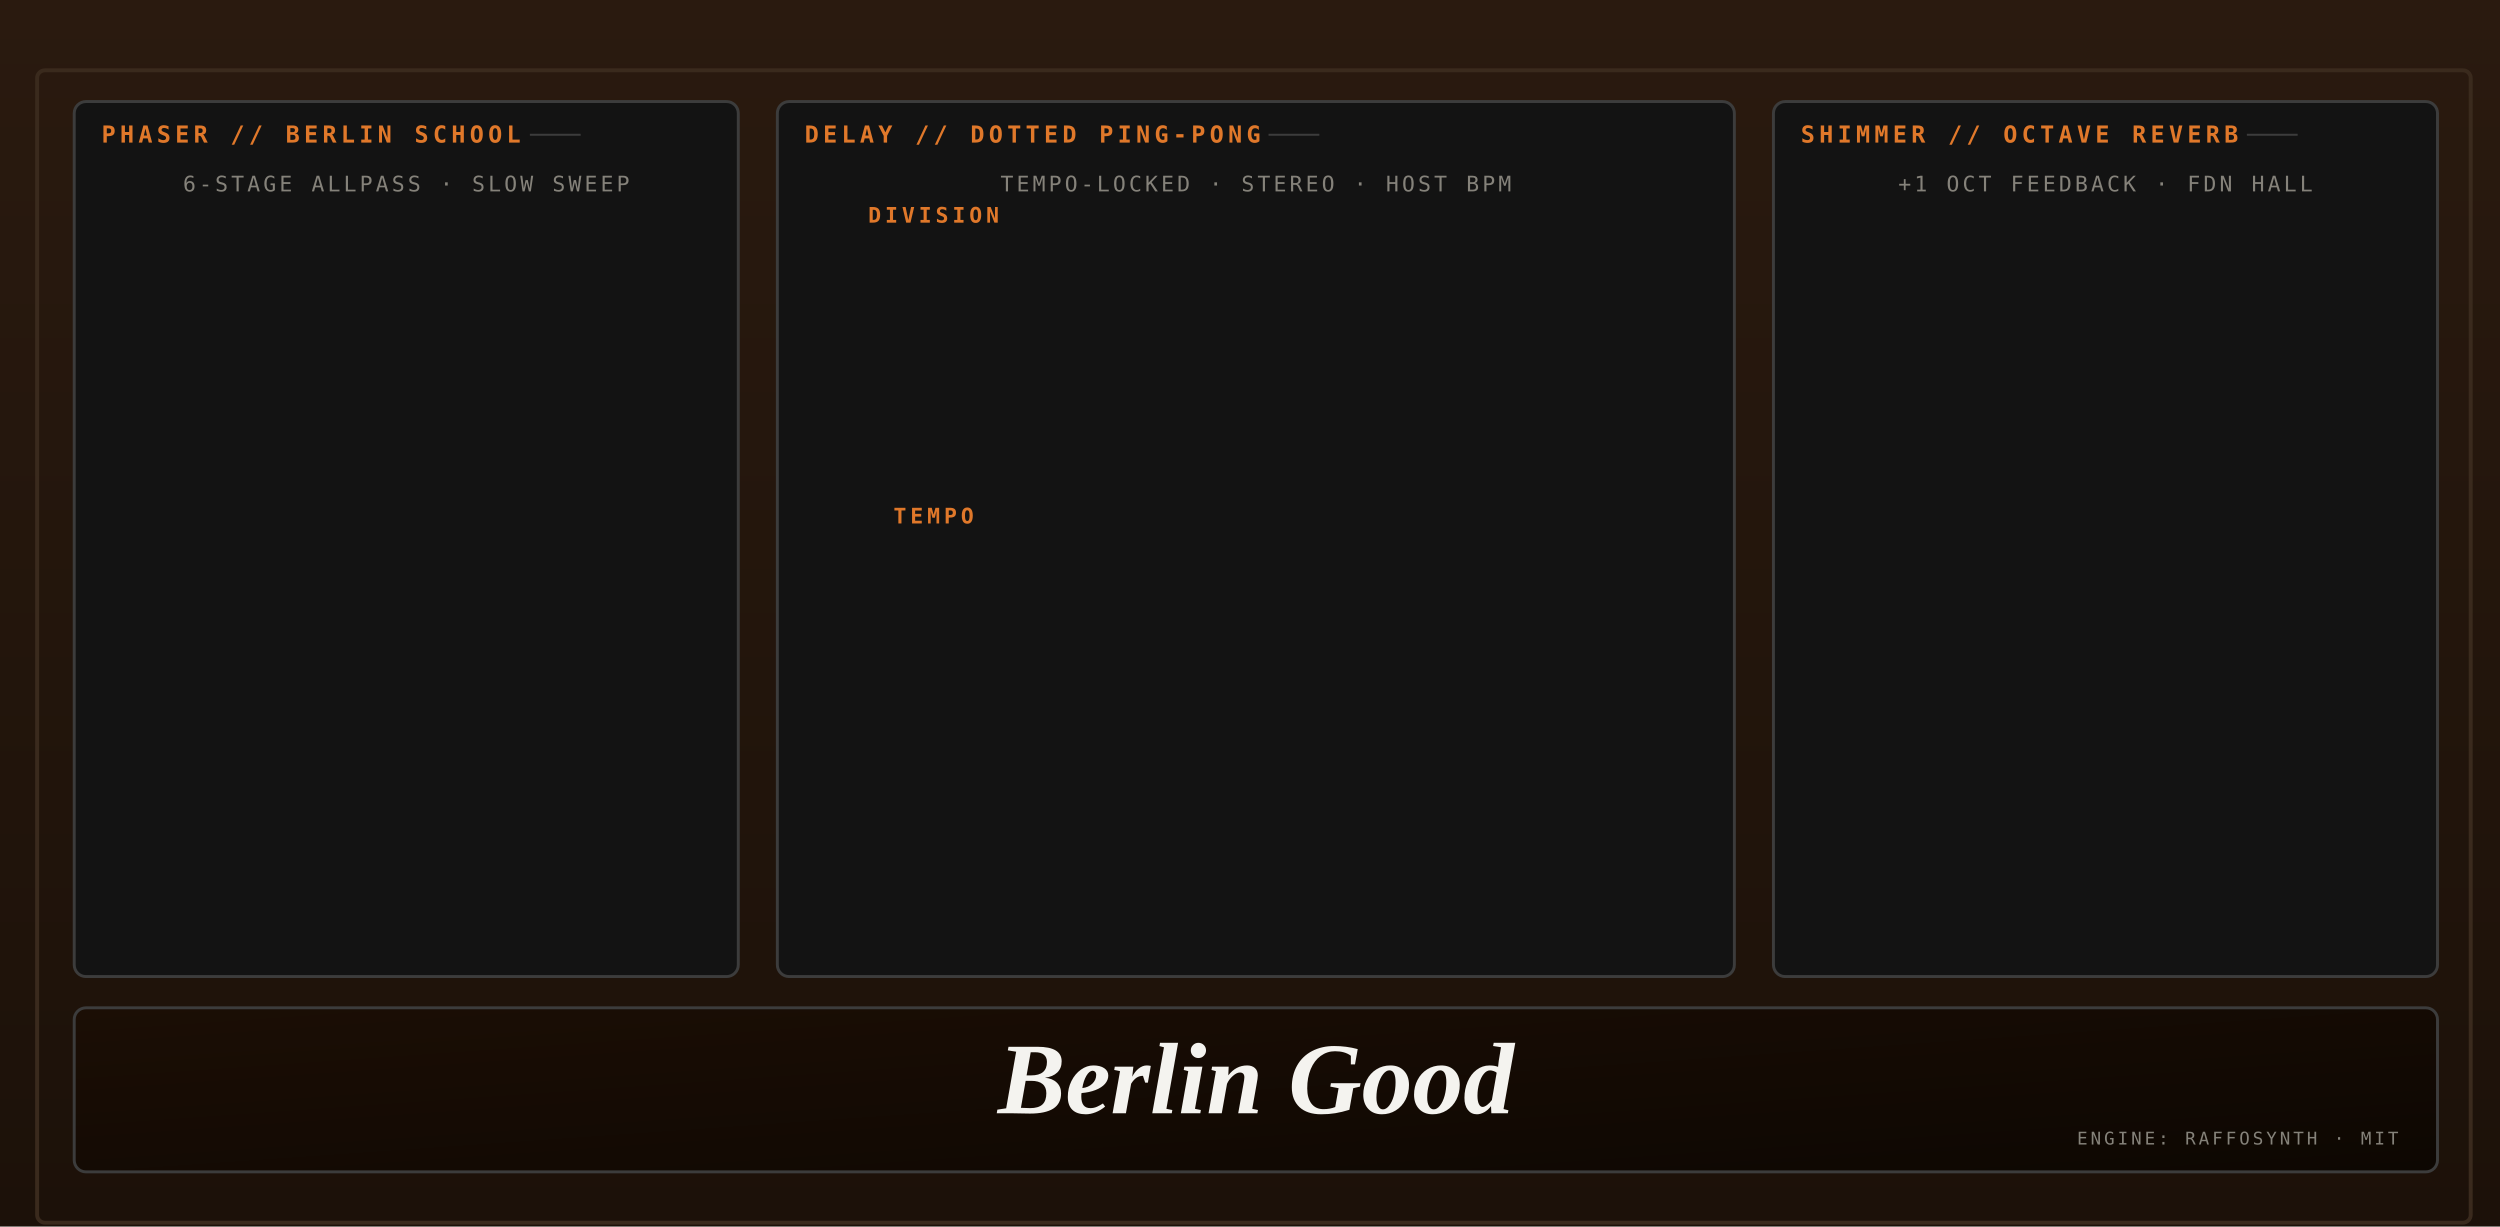
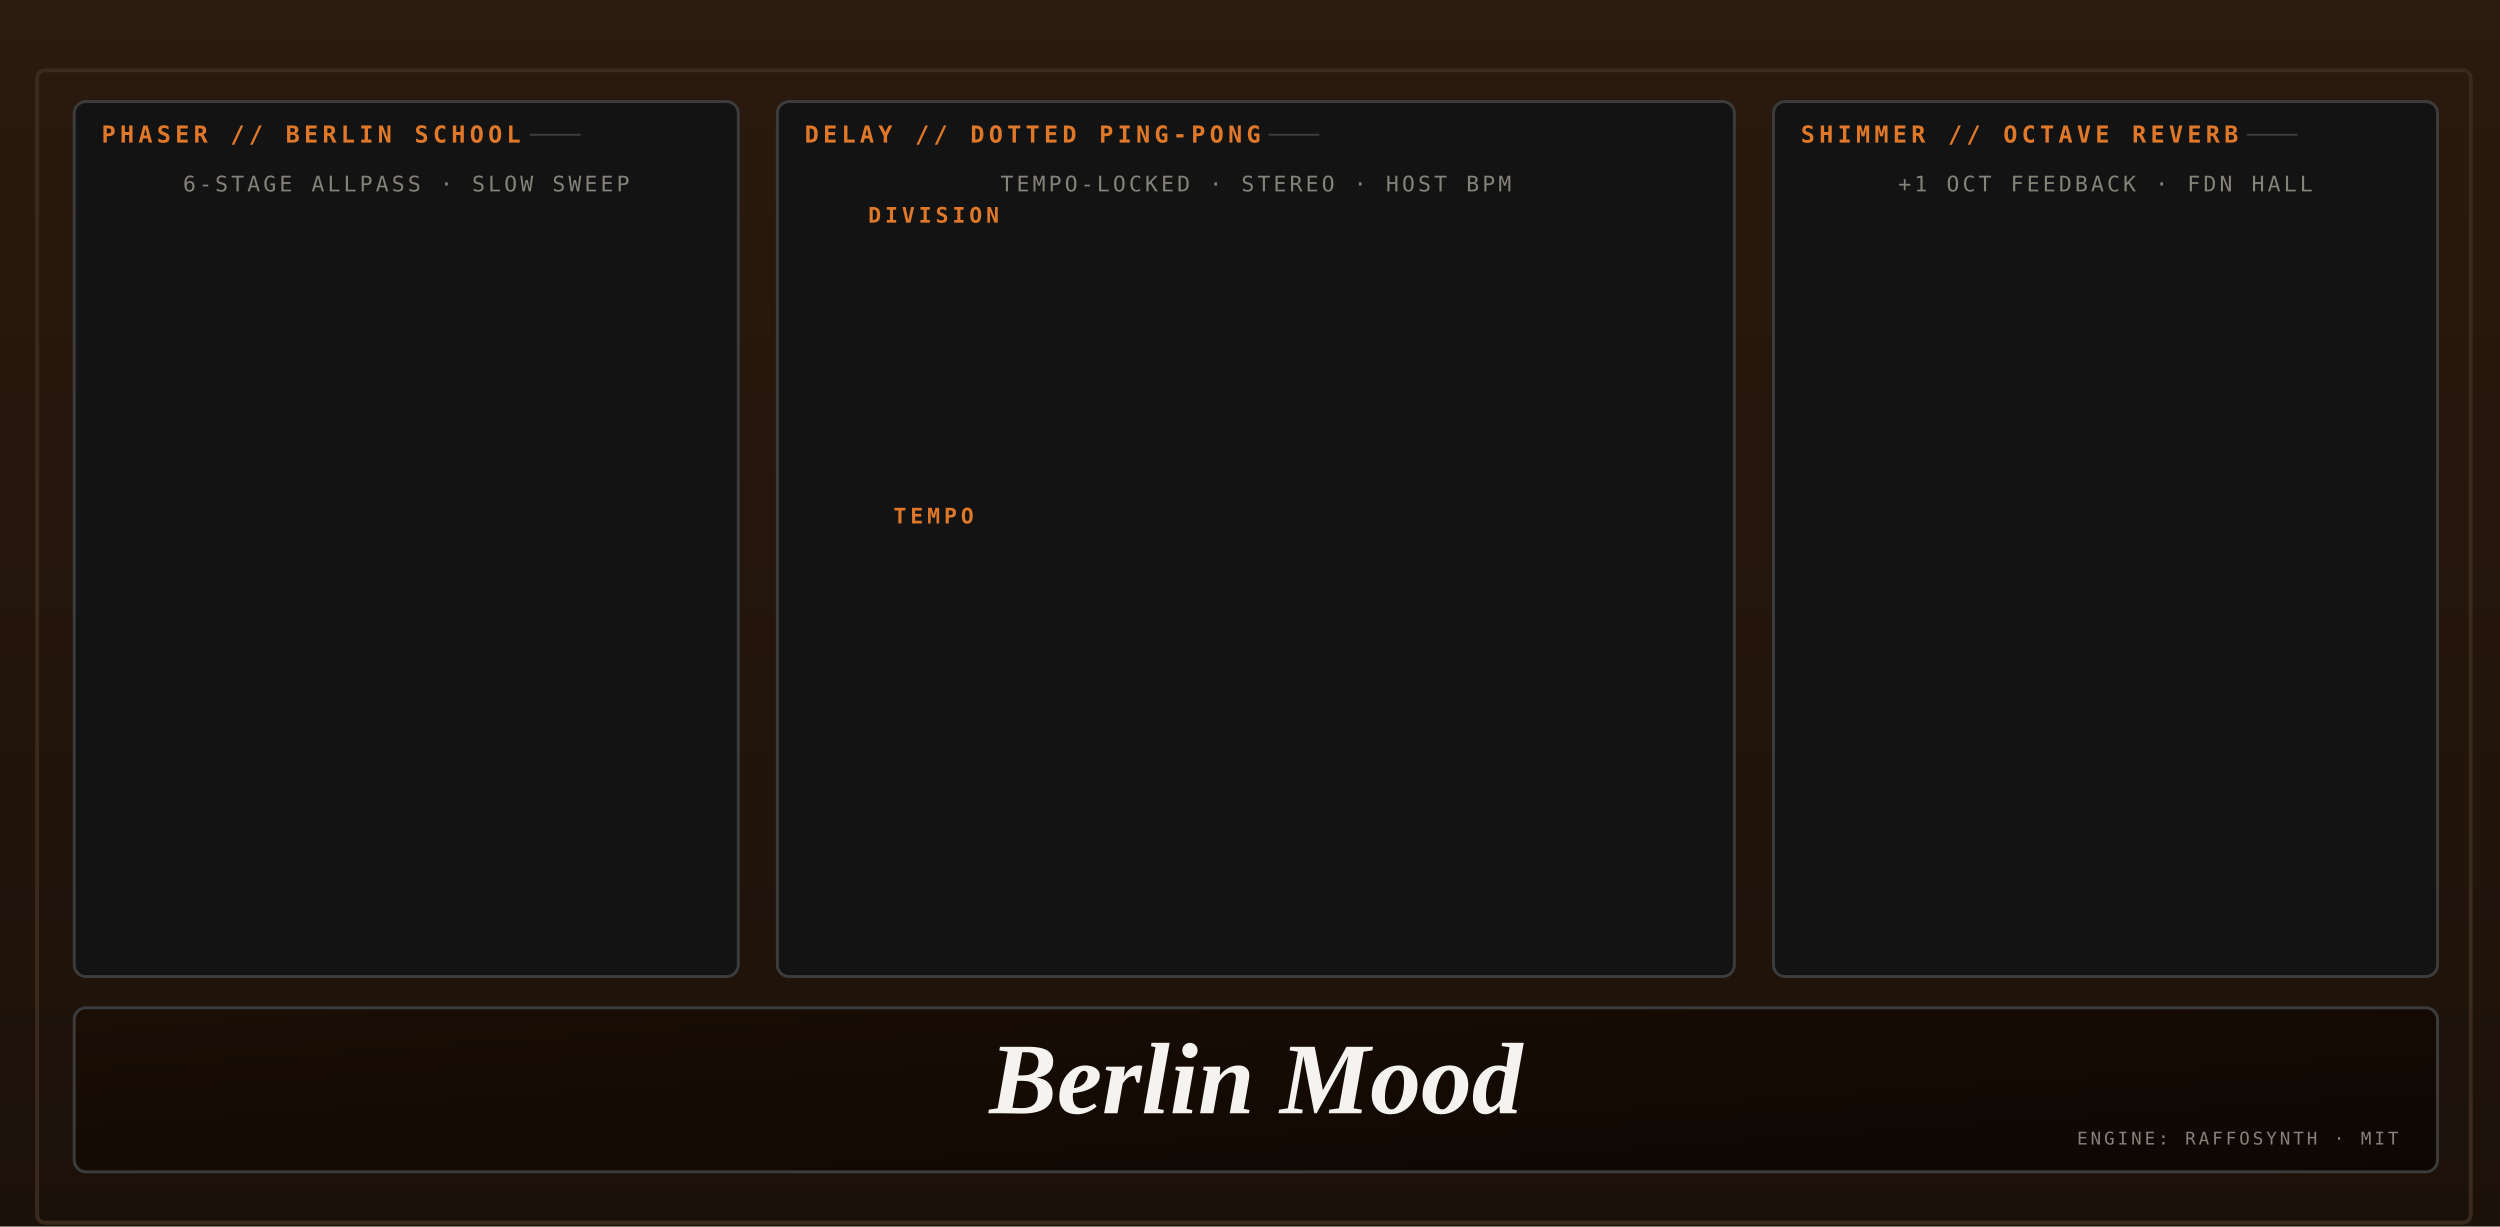
<svg xmlns="http://www.w3.org/2000/svg" width="1280" height="628" viewBox="0 0 1280 628">
  <defs>
    <linearGradient id="bgg" x1="0" y1="0" x2="0" y2="1">
      <stop offset="0" stop-color="#2a1a0f" />
      <stop offset="1" stop-color="#1c1109" />
    </linearGradient>
    <linearGradient id="ban" x1="0" y1="0" x2="1" y2="1">
      <stop offset="0" stop-color="#1b0e05" />
      <stop offset="1" stop-color="#0d0702" />
    </linearGradient>
  </defs>
  <rect x="0" y="0" width="1280" height="628" fill="url(#bgg)" />
  <rect x="19" y="36" width="1246" height="590" rx="4" fill="none" stroke="#3a2a1d" stroke-width="2" />
  <rect x="38" y="52" width="340" height="448" rx="6" fill="#131313" stroke="#3c3c3c" stroke-width="1.5" />
  <text x="52" y="73" font-family="DejaVu Sans Mono,Menlo,monospace" font-size="12" font-weight="700" letter-spacing="2.2" fill="#e0782a">PHASER // BERLIN SCHOOL</text>
  <line x1="271.3" y1="69" x2="297.3" y2="69" stroke="#3c3c3c" stroke-width="1" />
  <text x="208.0" y="98" text-anchor="middle" font-family="DejaVu Sans Mono,monospace" font-size="11" letter-spacing="1.6" fill="#85827a">6-STAGE ALLPASS · SLOW SWEEP</text>
  <rect x="398" y="52" width="490" height="448" rx="6" fill="#131313" stroke="#3c3c3c" stroke-width="1.5" />
  <text x="412" y="73" font-family="DejaVu Sans Mono,Menlo,monospace" font-size="12" font-weight="700" letter-spacing="2.2" fill="#e0782a">DELAY // DOTTED PING-PONG</text>
  <line x1="649.5" y1="69" x2="675.5" y2="69" stroke="#3c3c3c" stroke-width="1" />
  <text x="643.0" y="98" text-anchor="middle" font-family="DejaVu Sans Mono,monospace" font-size="11" letter-spacing="1.6" fill="#85827a">TEMPO-LOCKED · STEREO · HOST BPM</text>
  <text x="478" y="114" text-anchor="middle" font-family="DejaVu Sans Mono,monospace" font-size="11" font-weight="700" letter-spacing="2" fill="#e0782a">DIVISION</text>
  <text x="478" y="268" text-anchor="middle" font-family="DejaVu Sans Mono,monospace" font-size="11" font-weight="700" letter-spacing="2" fill="#e0782a">TEMPO</text>
  <rect x="908" y="52" width="340" height="448" rx="6" fill="#131313" stroke="#3c3c3c" stroke-width="1.5" />
  <text x="922" y="73" font-family="DejaVu Sans Mono,Menlo,monospace" font-size="12" font-weight="700" letter-spacing="2.2" fill="#e0782a">SHIMMER // OCTAVE REVERB</text>
  <line x1="1150.4" y1="69" x2="1176.4" y2="69" stroke="#3c3c3c" stroke-width="1" />
  <text x="1078.0" y="98" text-anchor="middle" font-family="DejaVu Sans Mono,monospace" font-size="11" letter-spacing="1.6" fill="#85827a">+1 OCT FEEDBACK · FDN HALL</text>
  <rect x="38" y="516" width="1210" height="84" rx="6" fill="url(#ban)" stroke="#3c3c3c" stroke-width="1.5" />
-   <text x="643" y="570" text-anchor="middle" font-family="Georgia,Times New Roman,serif" font-style="italic" font-weight="700" font-size="52" fill="#f4f3ef">Berlin Good</text>
+   <text x="643" y="570" text-anchor="middle" font-family="Georgia,Times New Roman,serif" font-style="italic" font-weight="700" font-size="52" fill="#f4f3ef">Berlin Mood</text>
  <text x="1228" y="586" text-anchor="end" font-family="DejaVu Sans Mono,monospace" font-size="9" letter-spacing="1.5" fill="#85827a">ENGINE: RAFFOSYNTH · MIT</text>
</svg>
